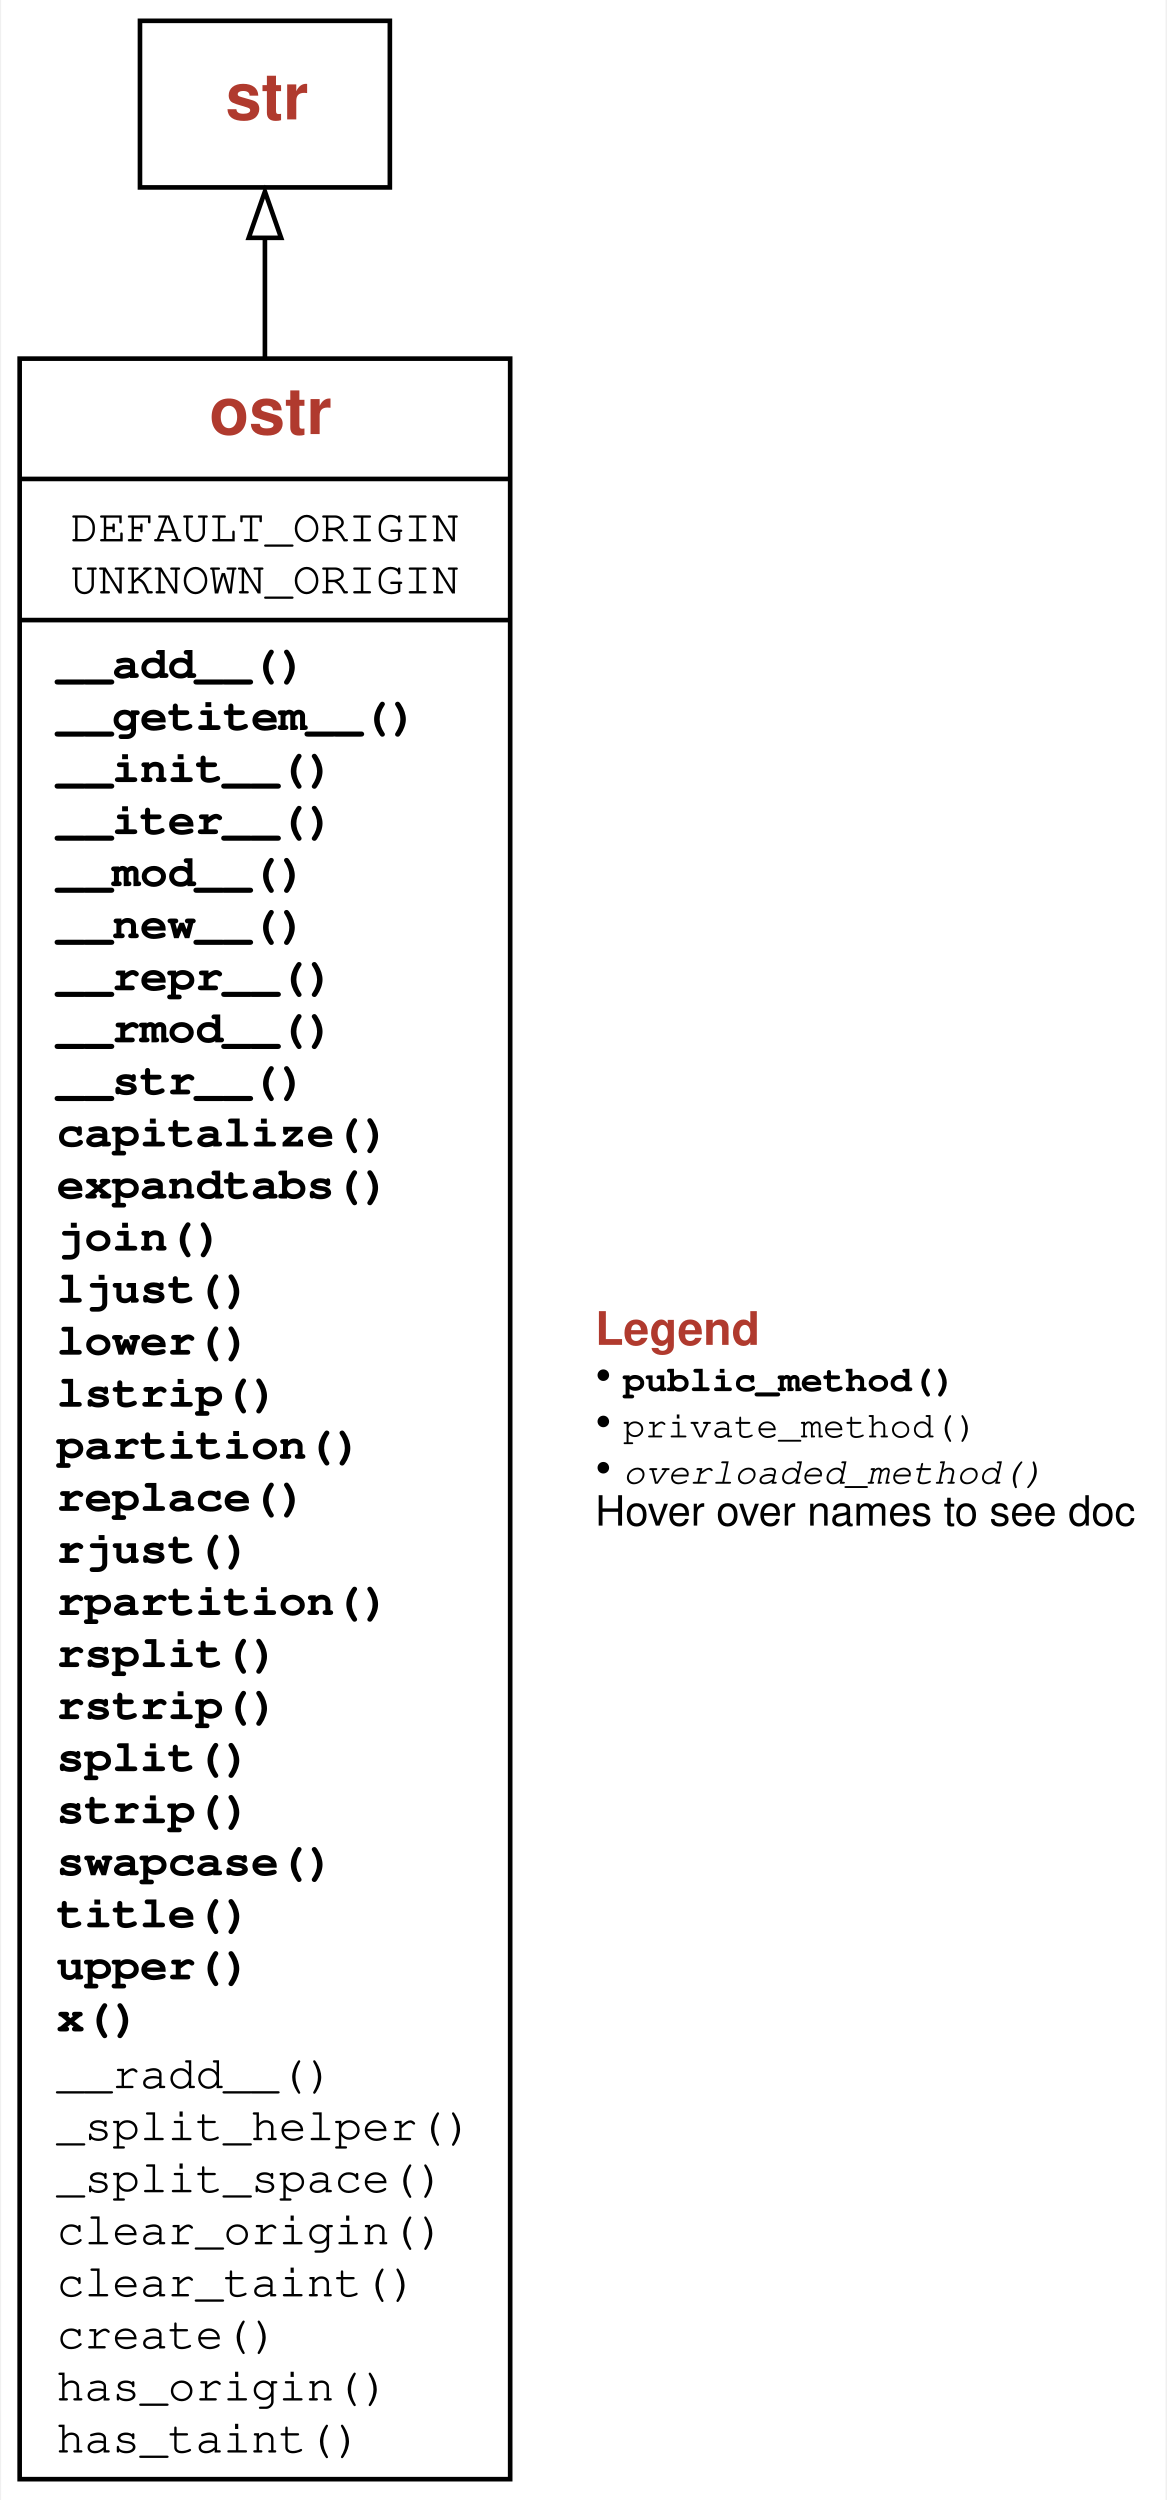
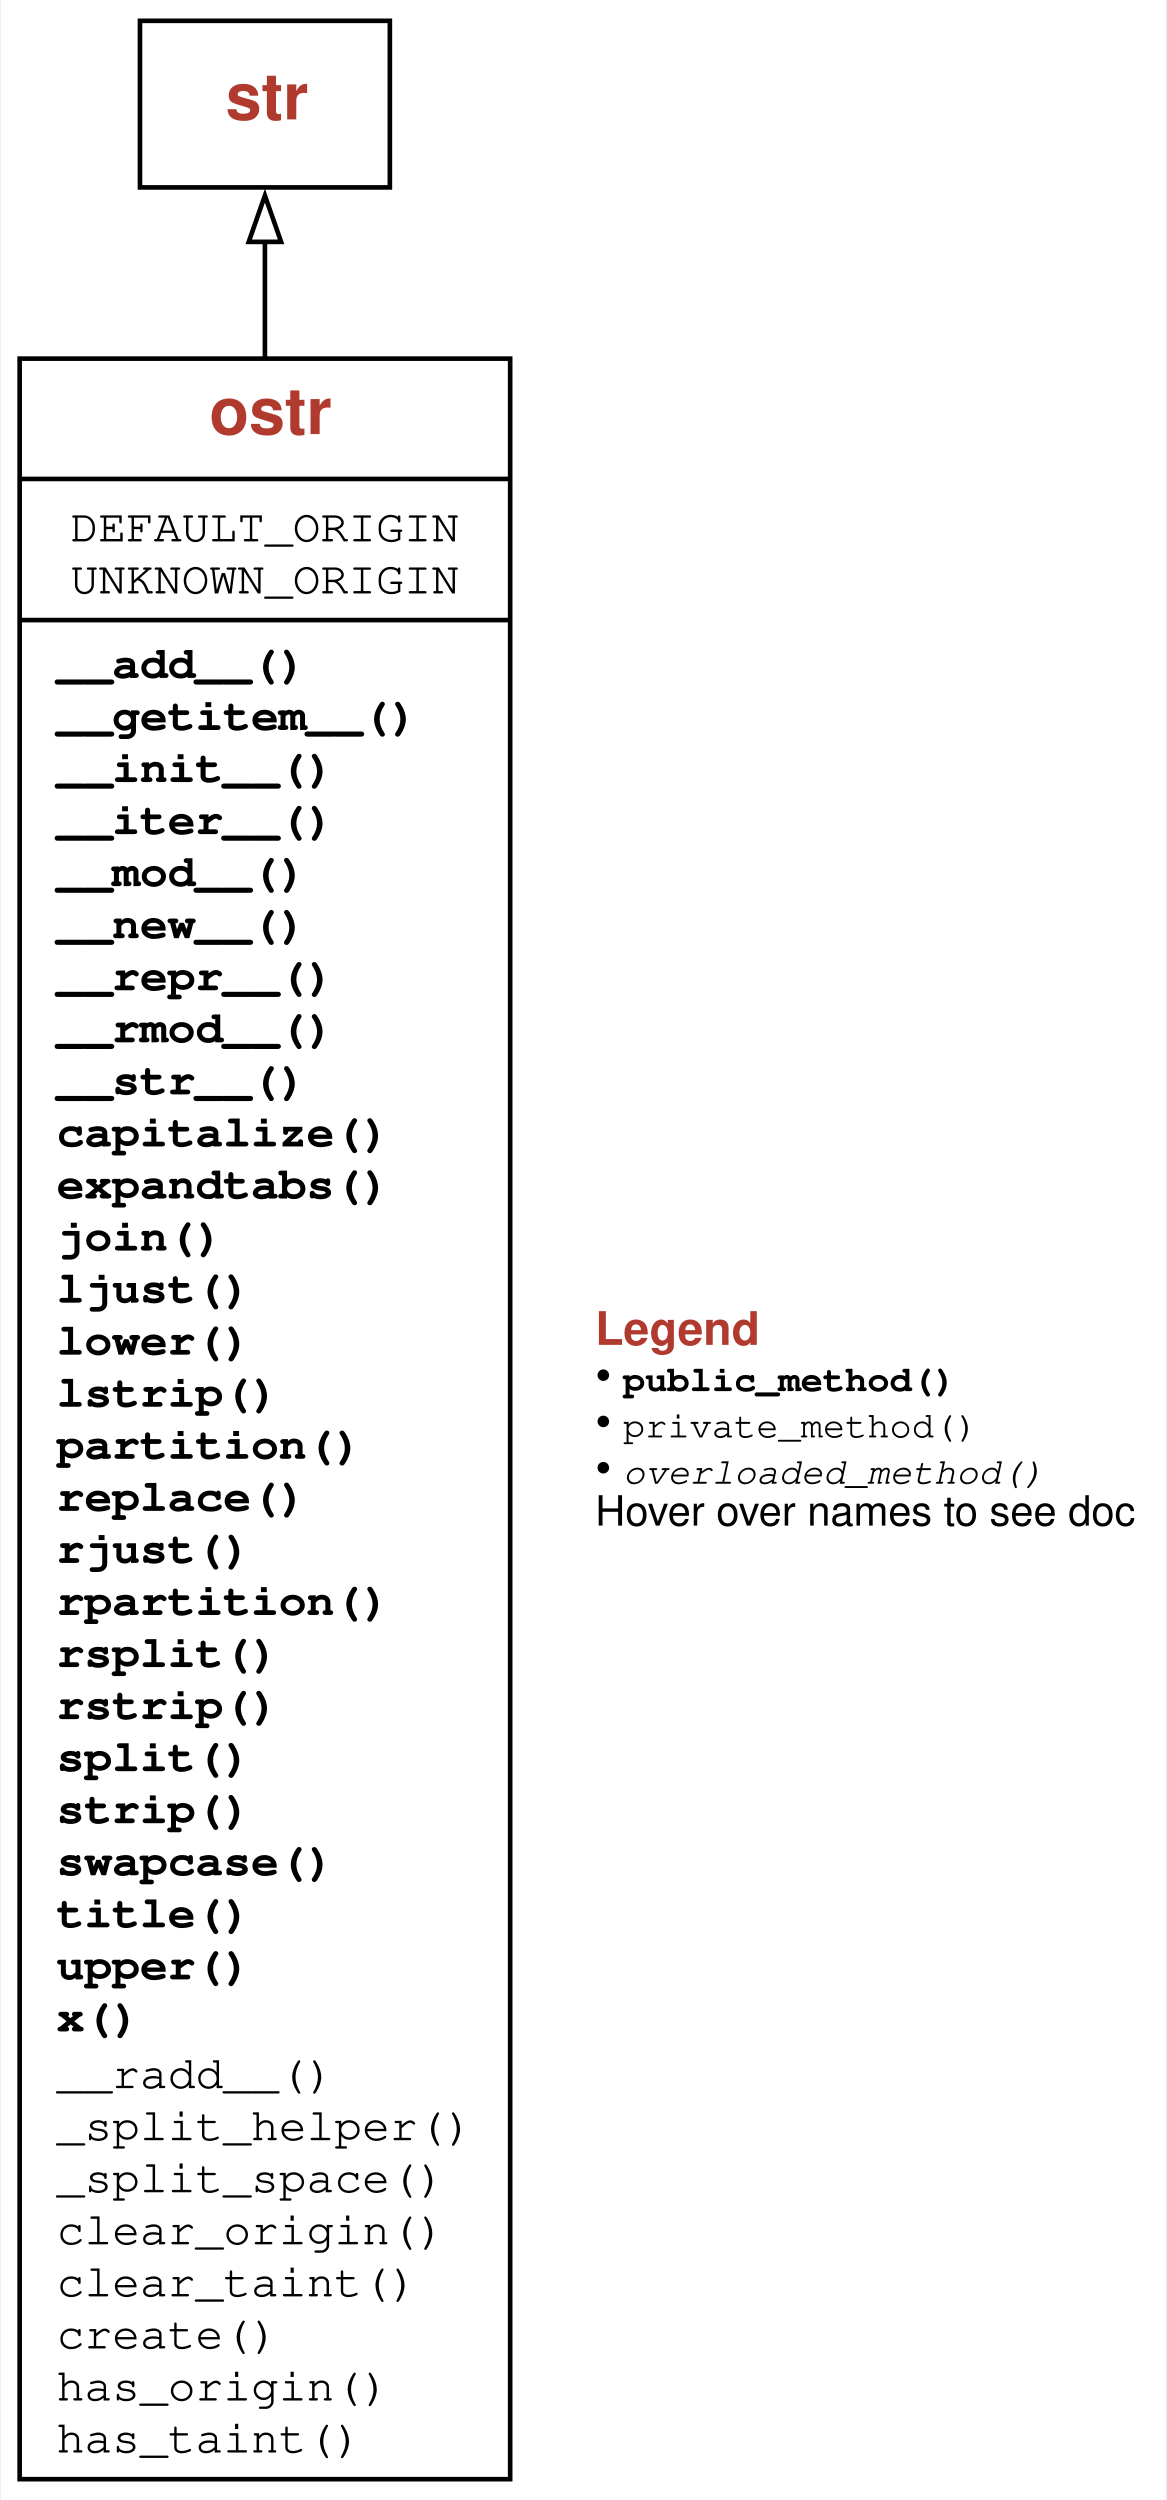
<svg xmlns="http://www.w3.org/2000/svg" xmlns:xlink="http://www.w3.org/1999/xlink" width="252pt" height="540pt" viewBox="0.00 0.00 251.62 540.25">
  <g id="graph0" class="graph" transform="scale(1 1) rotate(0) translate(4 536.25)">
    <g id="a_graph0">
      <a xlink:title="ostr class hierarchy">
        <polygon fill="white" stroke="none" points="-4,4 -4,-536.25 247.62,-536.25 247.62,4 -4,4" />
      </a>
    </g>
    <g id="node1" class="node">
      <g id="a_node1">
        <a xlink:href="#" xlink:title="class ostr:&#10;Wrapper for strings, saving taint and origin information">
          <polygon fill="none" stroke="black" points="0,-0.5 0,-458.75 106,-458.75 106,-0.5 0,-0.5" />
          <text text-anchor="start" x="41" y="-442.45" font-family="Patua One, Helvetica, sans-serif" font-weight="bold" font-size="14.00" fill="#b03a2e">ostr</text>
          <polyline fill="none" stroke="black" points="0,-432.75 106,-432.75" />
          <g id="a_node1_0">
            <a xlink:href="#" xlink:title="ostr">
              <g id="a_node1_1">
                <a xlink:href="#" xlink:title="DEFAULT_ORIGIN = 0">
                  <text text-anchor="start" x="11" y="-419.25" font-family="'Fira Mono', 'Source Code Pro', 'Courier', monospace" font-size="10.00">DEFAULT_ORIGIN</text>
                </a>
              </g>
              <g id="a_node1_2">
                <a xlink:href="#" xlink:title="UNKNOWN_ORIGIN = -1">
                  <text text-anchor="start" x="11" y="-408" font-family="'Fira Mono', 'Source Code Pro', 'Courier', monospace" font-size="10.00">UNKNOWN_ORIGIN</text>
                </a>
              </g>
            </a>
          </g>
          <polyline fill="none" stroke="black" points="0,-402.25 106,-402.25" />
          <g id="a_node1_3">
            <a xlink:href="#" xlink:title="ostr">
              <g id="a_node1_4">
                <a xlink:href="#" xlink:title="__add__(self, other):&#10;Return self+value.">
                  <text text-anchor="start" x="8" y="-389.75" font-family="'Fira Mono', 'Source Code Pro', 'Courier', monospace" font-weight="bold" font-size="10.00">__add__()</text>
                </a>
              </g>
              <g id="a_node1_5">
                <a xlink:href="#" xlink:title="__getitem__(self, key):&#10;Return self[key].">
                  <text text-anchor="start" x="8" y="-378.5" font-family="'Fira Mono', 'Source Code Pro', 'Courier', monospace" font-weight="bold" font-size="10.00">__getitem__()</text>
                </a>
              </g>
              <g id="a_node1_6">
                <a xlink:href="#" xlink:title="__init__(self, value: Any, taint: Any = None, origin: Union[int, List[int], NoneType] = None, **kwargs) -&gt; None:&#10;Constructor.&#10;`value` is the string value the `ostr` object is to be constructed from.&#10;`taint` is an (optional) taint to be propagated to derived strings.&#10;`origin` (optional) is either&#10;- an integer denoting the index of the first character in `value`, or&#10;- a list of integers denoting the origins of the characters in `value`,">
                  <text text-anchor="start" x="8" y="-367.25" font-family="'Fira Mono', 'Source Code Pro', 'Courier', monospace" font-weight="bold" font-size="10.00">__init__()</text>
                </a>
              </g>
              <g id="a_node1_7">
                <a xlink:href="#" xlink:title="__iter__(self):&#10;Implement iter(self).">
                  <text text-anchor="start" x="8" y="-356" font-family="'Fira Mono', 'Source Code Pro', 'Courier', monospace" font-weight="bold" font-size="10.00">__iter__()</text>
                </a>
              </g>
              <g id="a_node1_8">
                <a xlink:href="#" xlink:title="__mod__(self, s):&#10;Return self%value.">
                  <text text-anchor="start" x="8" y="-344.75" font-family="'Fira Mono', 'Source Code Pro', 'Courier', monospace" font-weight="bold" font-size="10.00">__mod__()</text>
                </a>
              </g>
              <g id="a_node1_9">
                <a xlink:href="#" xlink:title="__new__(cls, value, *args, **kw):&#10;Create an ostr() instance. Used internally.">
                  <text text-anchor="start" x="8" y="-333.5" font-family="'Fira Mono', 'Source Code Pro', 'Courier', monospace" font-weight="bold" font-size="10.00">__new__()</text>
                </a>
              </g>
              <g id="a_node1_10">
                <a xlink:href="#" xlink:title="__repr__(self):&#10;Return repr(self).">
                  <text text-anchor="start" x="8" y="-322.25" font-family="'Fira Mono', 'Source Code Pro', 'Courier', monospace" font-weight="bold" font-size="10.00">__repr__()</text>
                </a>
              </g>
              <g id="a_node1_11">
                <a xlink:href="#" xlink:title="__rmod__(self, s):&#10;Return value%self.">
                  <text text-anchor="start" x="8" y="-311" font-family="'Fira Mono', 'Source Code Pro', 'Courier', monospace" font-weight="bold" font-size="10.00">__rmod__()</text>
                </a>
              </g>
              <g id="a_node1_12">
                <a xlink:href="#" xlink:title="__str__(self):&#10;Return str(self).">
                  <text text-anchor="start" x="8" y="-299.75" font-family="'Fira Mono', 'Source Code Pro', 'Courier', monospace" font-weight="bold" font-size="10.00">__str__()</text>
                </a>
              </g>
              <g id="a_node1_13">
                <a xlink:href="#" xlink:title="capitalize(self):&#10;Return a capitalized version of the string.&#10;&#10;More specifically, make the first character have upper case and the rest lower&#10;case.">
                  <text text-anchor="start" x="8" y="-288.5" font-family="'Fira Mono', 'Source Code Pro', 'Courier', monospace" font-weight="bold" font-size="10.00">capitalize()</text>
                </a>
              </g>
              <g id="a_node1_14">
                <a xlink:href="#" xlink:title="expandtabs(self, n=8):&#10;Return a copy where all tab characters are expanded using spaces.&#10;&#10;If tabsize is not given, a tab size of 8 characters is assumed.">
                  <text text-anchor="start" x="8" y="-277.25" font-family="'Fira Mono', 'Source Code Pro', 'Courier', monospace" font-weight="bold" font-size="10.00">expandtabs()</text>
                </a>
              </g>
              <g id="a_node1_15">
                <a xlink:href="#" xlink:title="join(self, iterable):&#10;Concatenate any number of strings.&#10;&#10;The string whose method is called is inserted in between each given string.&#10;The result is returned as a new string.&#10;&#10;Example: '.'.join(['ab', 'pq', 'rs']) -&gt; 'ab.pq.rs'">
                  <text text-anchor="start" x="8" y="-266" font-family="'Fira Mono', 'Source Code Pro', 'Courier', monospace" font-weight="bold" font-size="10.00">join()</text>
                </a>
              </g>
              <g id="a_node1_16">
                <a xlink:href="#" xlink:title="ljust(self, width, fillchar=' '):&#10;Return a left-justified string of length width.&#10;&#10;Padding is done using the specified fill character (default is a space).">
                  <text text-anchor="start" x="8" y="-254.75" font-family="'Fira Mono', 'Source Code Pro', 'Courier', monospace" font-weight="bold" font-size="10.00">ljust()</text>
                </a>
              </g>
              <g id="a_node1_17">
                <a xlink:href="#" xlink:title="lower(self):&#10;Return a copy of the string converted to lowercase.">
                  <text text-anchor="start" x="8" y="-243.5" font-family="'Fira Mono', 'Source Code Pro', 'Courier', monospace" font-weight="bold" font-size="10.00">lower()</text>
                </a>
              </g>
              <g id="a_node1_18">
                <a xlink:href="#" xlink:title="lstrip(self, cl=None):&#10;Return a copy of the string with leading whitespace removed.&#10;&#10;If chars is given and not None, remove characters in chars instead.">
                  <text text-anchor="start" x="8" y="-232.25" font-family="'Fira Mono', 'Source Code Pro', 'Courier', monospace" font-weight="bold" font-size="10.00">lstrip()</text>
                </a>
              </g>
              <g id="a_node1_19">
                <a xlink:href="#" xlink:title="partition(self, sep):&#10;Partition the string into three parts using the given separator.&#10;&#10;This will search for the separator in the string.  If the separator is found,&#10;returns a 3-tuple containing the part before the separator, the separator&#10;itself, and the part after it.&#10;&#10;If the separator is not found, returns a 3-tuple containing the original string&#10;and two empty strings.">
                  <text text-anchor="start" x="8" y="-221" font-family="'Fira Mono', 'Source Code Pro', 'Courier', monospace" font-weight="bold" font-size="10.00">partition()</text>
                </a>
              </g>
              <g id="a_node1_20">
                <a xlink:href="#" xlink:title="replace(self, a, b, n=None):&#10;Return a copy with all occurrences of substring old replaced by new.&#10;&#10;count&#10;Maximum number of occurrences to replace.&#10;-1 (the default value) means replace all occurrences.&#10;&#10;If the optional argument count is given, only the first count occurrences are&#10;replaced.">
                  <text text-anchor="start" x="8" y="-209.75" font-family="'Fira Mono', 'Source Code Pro', 'Courier', monospace" font-weight="bold" font-size="10.00">replace()</text>
                </a>
              </g>
              <g id="a_node1_21">
                <a xlink:href="#" xlink:title="rjust(self, width, fillchar=' '):&#10;Return a right-justified string of length width.&#10;&#10;Padding is done using the specified fill character (default is a space).">
                  <text text-anchor="start" x="8" y="-198.5" font-family="'Fira Mono', 'Source Code Pro', 'Courier', monospace" font-weight="bold" font-size="10.00">rjust()</text>
                </a>
              </g>
              <g id="a_node1_22">
                <a xlink:href="#" xlink:title="rpartition(self, sep):&#10;Partition the string into three parts using the given separator.&#10;&#10;This will search for the separator in the string, starting at the end. If&#10;the separator is found, returns a 3-tuple containing the part before the&#10;separator, the separator itself, and the part after it.&#10;&#10;If the separator is not found, returns a 3-tuple containing two empty strings&#10;and the original string.">
                  <text text-anchor="start" x="8" y="-187.25" font-family="'Fira Mono', 'Source Code Pro', 'Courier', monospace" font-weight="bold" font-size="10.00">rpartition()</text>
                </a>
              </g>
              <g id="a_node1_23">
                <a xlink:href="#" xlink:title="rsplit(self, sep=None, maxsplit=-1):&#10;Return a list of the words in the string, using sep as the delimiter string.&#10;&#10;sep&#10;The delimiter according which to split the string.&#10;None (the default value) means split according to any whitespace,&#10;and discard empty strings from the result.&#10;maxsplit&#10;Maximum number of splits to do.&#10;-1 (the default value) means no limit.&#10;&#10;Splits are done starting at the end of the string and working to the front.">
                  <text text-anchor="start" x="8" y="-176" font-family="'Fira Mono', 'Source Code Pro', 'Courier', monospace" font-weight="bold" font-size="10.00">rsplit()</text>
                </a>
              </g>
              <g id="a_node1_24">
                <a xlink:href="#" xlink:title="rstrip(self, cl=None):&#10;Return a copy of the string with trailing whitespace removed.&#10;&#10;If chars is given and not None, remove characters in chars instead.">
                  <text text-anchor="start" x="8" y="-164.75" font-family="'Fira Mono', 'Source Code Pro', 'Courier', monospace" font-weight="bold" font-size="10.00">rstrip()</text>
                </a>
              </g>
              <g id="a_node1_25">
                <a xlink:href="#" xlink:title="split(self, sep=None, maxsplit=-1):&#10;Return a list of the words in the string, using sep as the delimiter string.&#10;&#10;sep&#10;The delimiter according which to split the string.&#10;None (the default value) means split according to any whitespace,&#10;and discard empty strings from the result.&#10;maxsplit&#10;Maximum number of splits to do.&#10;-1 (the default value) means no limit.">
                  <text text-anchor="start" x="8" y="-153.5" font-family="'Fira Mono', 'Source Code Pro', 'Courier', monospace" font-weight="bold" font-size="10.00">split()</text>
                </a>
              </g>
              <g id="a_node1_26">
                <a xlink:href="#" xlink:title="strip(self, cl=None):&#10;Return a copy of the string with leading and trailing whitespace removed.&#10;&#10;If chars is given and not None, remove characters in chars instead.">
                  <text text-anchor="start" x="8" y="-142.25" font-family="'Fira Mono', 'Source Code Pro', 'Courier', monospace" font-weight="bold" font-size="10.00">strip()</text>
                </a>
              </g>
              <g id="a_node1_27">
                <a xlink:href="#" xlink:title="swapcase(self):&#10;Convert uppercase characters to lowercase and lowercase characters to uppercase.">
                  <text text-anchor="start" x="8" y="-131" font-family="'Fira Mono', 'Source Code Pro', 'Courier', monospace" font-weight="bold" font-size="10.00">swapcase()</text>
                </a>
              </g>
              <g id="a_node1_28">
                <a xlink:href="#" xlink:title="title(self):&#10;Return a version of the string where each word is titlecased.&#10;&#10;More specifically, words start with uppercased characters and all remaining&#10;cased characters have lower case.">
                  <text text-anchor="start" x="8" y="-119.75" font-family="'Fira Mono', 'Source Code Pro', 'Courier', monospace" font-weight="bold" font-size="10.00">title()</text>
                </a>
              </g>
              <g id="a_node1_29">
                <a xlink:href="#" xlink:title="upper(self):&#10;Return a copy of the string converted to uppercase.">
                  <text text-anchor="start" x="8" y="-108.5" font-family="'Fira Mono', 'Source Code Pro', 'Courier', monospace" font-weight="bold" font-size="10.00">upper()</text>
                </a>
              </g>
              <g id="a_node1_30">
                <a xlink:href="#" xlink:title="x(self, i=0):&#10;Extract substring at index/slice `i`">
                  <text text-anchor="start" x="8" y="-97.25" font-family="'Fira Mono', 'Source Code Pro', 'Courier', monospace" font-weight="bold" font-size="10.00">x()</text>
                </a>
              </g>
              <g id="a_node1_31">
                <a xlink:href="#" xlink:title="__radd__(self, other)">
                  <text text-anchor="start" x="8" y="-85" font-family="'Fira Mono', 'Source Code Pro', 'Courier', monospace" font-size="10.00">__radd__()</text>
                </a>
              </g>
              <g id="a_node1_32">
                <a xlink:href="#" xlink:title="_split_helper(self, sep, splitted)">
                  <text text-anchor="start" x="8" y="-73.75" font-family="'Fira Mono', 'Source Code Pro', 'Courier', monospace" font-size="10.00">_split_helper()</text>
                </a>
              </g>
              <g id="a_node1_33">
                <a xlink:href="#" xlink:title="_split_space(self, splitted)">
                  <text text-anchor="start" x="8" y="-62.5" font-family="'Fira Mono', 'Source Code Pro', 'Courier', monospace" font-size="10.00">_split_space()</text>
                </a>
              </g>
              <g id="a_node1_34">
                <a xlink:href="#" xlink:title="clear_origin(self)">
                  <text text-anchor="start" x="8" y="-51.25" font-family="'Fira Mono', 'Source Code Pro', 'Courier', monospace" font-size="10.00">clear_origin()</text>
                </a>
              </g>
              <g id="a_node1_35">
                <a xlink:href="#" xlink:title="clear_taint(self)">
                  <text text-anchor="start" x="8" y="-40" font-family="'Fira Mono', 'Source Code Pro', 'Courier', monospace" font-size="10.00">clear_taint()</text>
                </a>
              </g>
              <g id="a_node1_36">
                <a xlink:href="#" xlink:title="create(self, res, origin=None)">
                  <text text-anchor="start" x="8" y="-28.75" font-family="'Fira Mono', 'Source Code Pro', 'Courier', monospace" font-size="10.00">create()</text>
                </a>
              </g>
              <g id="a_node1_37">
                <a xlink:href="#" xlink:title="has_origin(self)">
                  <text text-anchor="start" x="8" y="-17.5" font-family="'Fira Mono', 'Source Code Pro', 'Courier', monospace" font-size="10.00">has_origin()</text>
                </a>
              </g>
              <g id="a_node1_38">
                <a xlink:href="#" xlink:title="has_taint(self)">
                  <text text-anchor="start" x="8" y="-6.25" font-family="'Fira Mono', 'Source Code Pro', 'Courier', monospace" font-size="10.00">has_taint()</text>
                </a>
              </g>
            </a>
          </g>
        </a>
      </g>
    </g>
    <g id="node2" class="node">
      <g id="a_node2">
        <a xlink:href="builtins.ipynb" xlink:title="class str:&#10;str(object='') -&gt; str&#10;str(bytes_or_buffer[, encoding[, errors]]) -&gt; str&#10;&#10;Create a new string object from the given object. If encoding or&#10;errors is specified, then the object must expose a data buffer&#10;that will be decoded using the given encoding and error handler.&#10;Otherwise, returns the result of object.__str__() (if defined)&#10;or repr(object).&#10;encoding defaults to sys.getdefaultencoding().&#10;errors defaults to 'strict'.">
          <polygon fill="none" stroke="black" points="26,-495.75 26,-531.75 80,-531.75 80,-495.75 26,-495.75" />
          <text text-anchor="start" x="44.5" y="-510.45" font-family="Patua One, Helvetica, sans-serif" font-weight="bold" font-size="14.00" fill="#b03a2e">str</text>
        </a>
      </g>
    </g>
    <g id="edge1" class="edge">
-       <path fill="none" stroke="black" d="M53,-458.69C53,-468.5 53,-477.39 53,-485" />
-       <polygon fill="none" stroke="black" points="49.5,-484.85 53,-494.85 56.5,-484.85 49.5,-484.85" />
+       <path fill="none" stroke="black" d="M53,-459.02C53,-468.27 53,-476.7 53,-483.99" />
+       <polygon fill="none" stroke="black" points="49.5,-483.98 53,-493.98 56.5,-483.98 49.5,-483.98" />
    </g>
    <g id="node3" class="node">
      <text text-anchor="start" x="124.38" y="-245.62" font-family="Patua One, Helvetica, sans-serif" font-weight="bold" font-size="10.00" fill="#b03a2e">Legend</text>
      <text text-anchor="start" x="124.38" y="-235.62" font-family="Patua One, Helvetica, sans-serif" font-size="10.00">• </text>
      <text text-anchor="start" x="130.38" y="-235.62" font-family="'Fira Mono', 'Source Code Pro', 'Courier', monospace" font-weight="bold" font-size="8.00">public_method()</text>
      <text text-anchor="start" x="124.38" y="-225.62" font-family="Patua One, Helvetica, sans-serif" font-size="10.00">• </text>
      <text text-anchor="start" x="130.38" y="-225.62" font-family="'Fira Mono', 'Source Code Pro', 'Courier', monospace" font-size="8.00">private_method()</text>
      <text text-anchor="start" x="124.38" y="-215.62" font-family="Patua One, Helvetica, sans-serif" font-size="10.00">• </text>
      <text text-anchor="start" x="130.38" y="-215.62" font-family="'Fira Mono', 'Source Code Pro', 'Courier', monospace" font-style="italic" font-size="8.00">overloaded_method()</text>
      <text text-anchor="start" x="124.38" y="-206.57" font-family="Helvetica,sans-Serif" font-size="9.00">Hover over names to see doc</text>
    </g>
  </g>
</svg>
